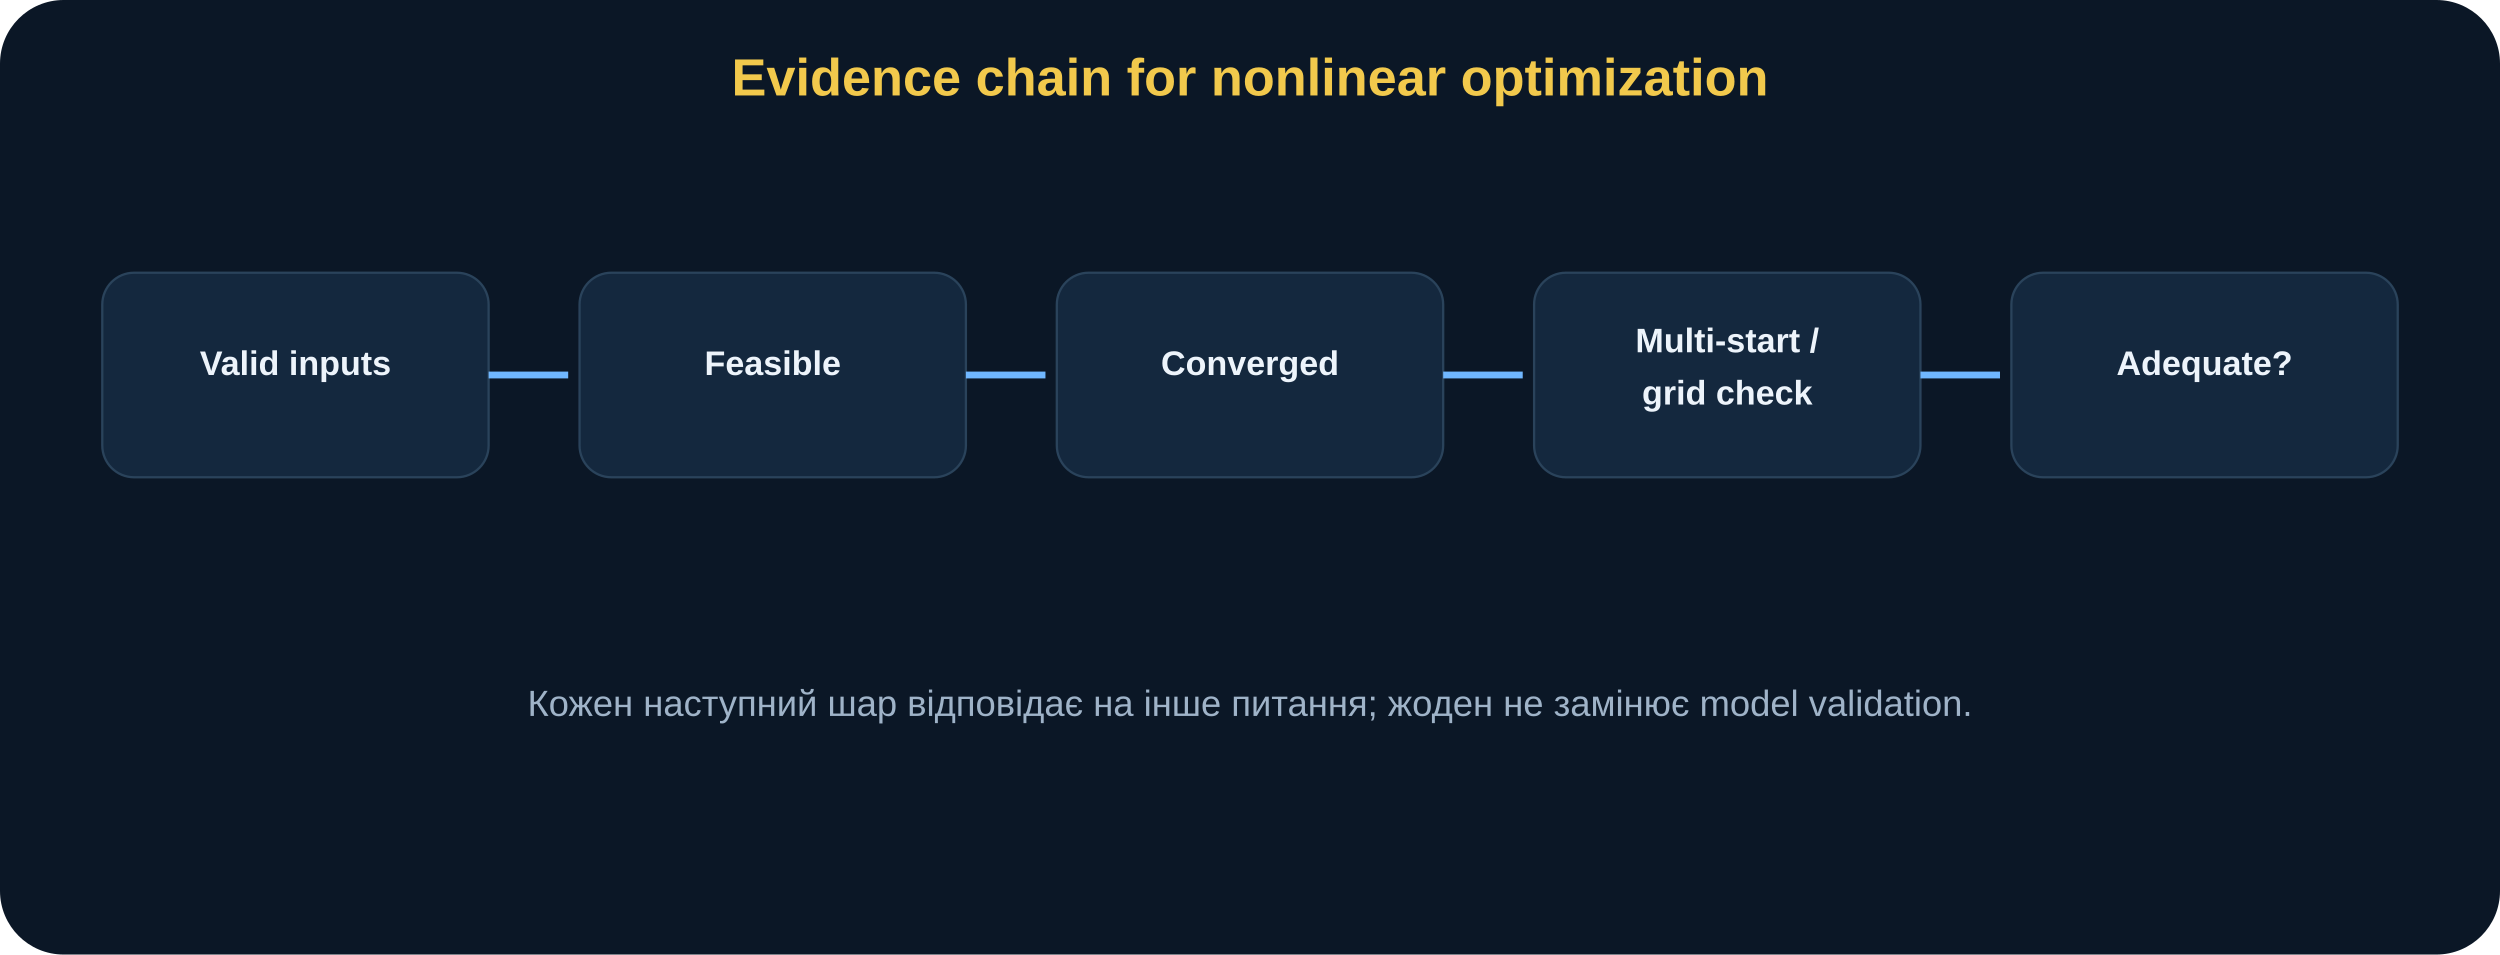
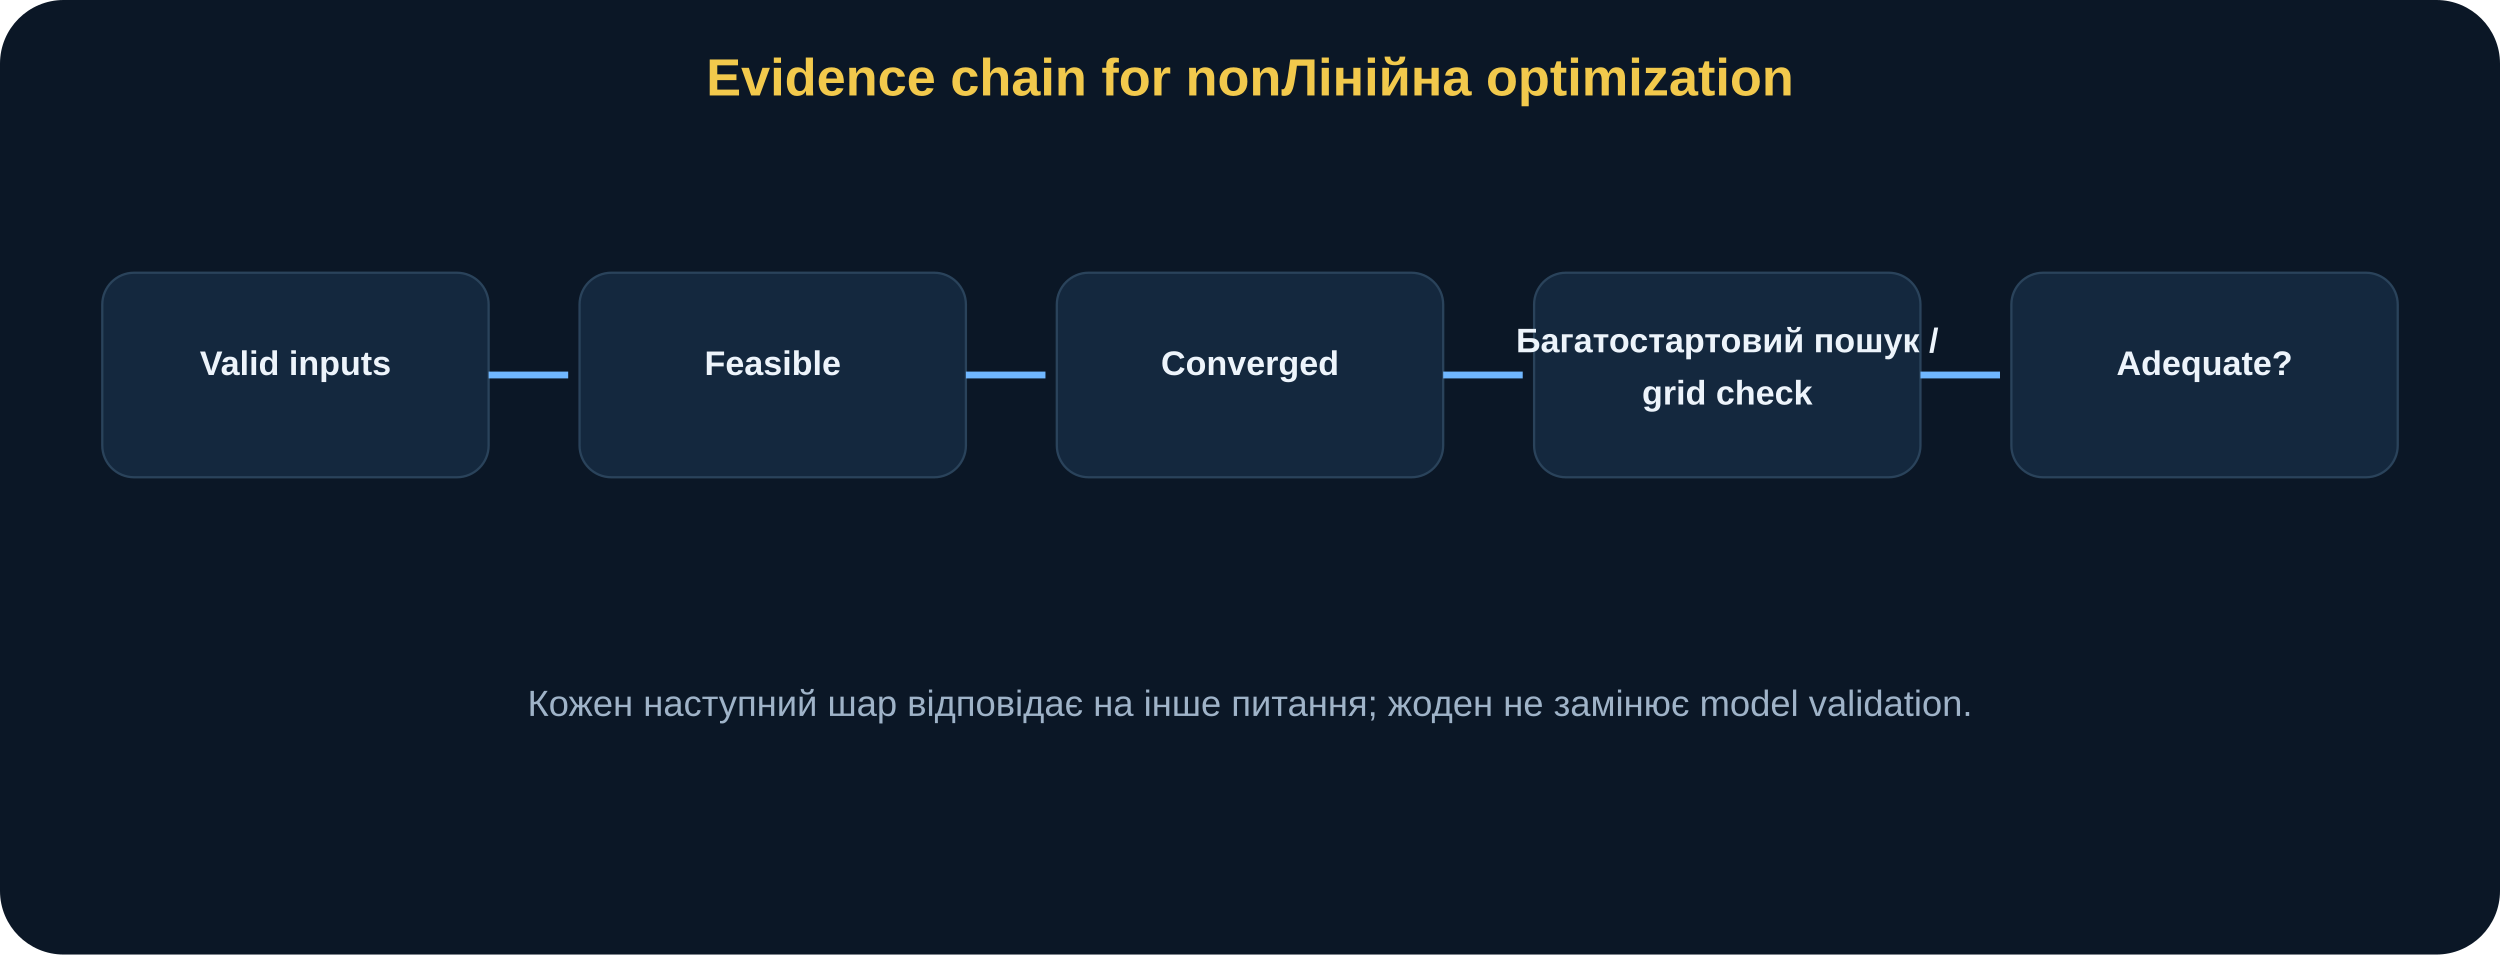
<svg xmlns="http://www.w3.org/2000/svg" viewBox="0 0 1100 420">
  <rect width="1100" height="420" rx="28" fill="#0b1726" />
  <g font-family="Arial,sans-serif">
-     <text x="550" y="42" text-anchor="middle" fill="#f2c94c" font-size="23" font-weight="700">Evidence chain for nonlinear optimization</text>
+     <text x="550" y="42" text-anchor="middle" fill="#f2c94c" font-size="23" font-weight="700">Evidence chain for nonЛінійна optimization</text>
    <g fill="#14283e" stroke="#2a435b">
      <rect x="45" y="120" width="170" height="90" rx="14" />
      <rect x="255" y="120" width="170" height="90" rx="14" />
      <rect x="465" y="120" width="170" height="90" rx="14" />
      <rect x="675" y="120" width="170" height="90" rx="14" />
      <rect x="885" y="120" width="170" height="90" rx="14" />
    </g>
    <g fill="#edf4fb" text-anchor="middle" font-size="15" font-weight="700">
      <text x="130" y="165">Valid inputs</text>
      <text x="340" y="165">Feasible</text>
      <text x="550" y="165">Converged</text>
-       <text x="760" y="155">Multi-start /</text>
+       <text x="760" y="155">Багатостартовий пошук /</text>
      <text x="760" y="178">grid check</text>
      <text x="970" y="165">Adequate?</text>
    </g>
    <g stroke="#70b7ff" stroke-width="3">
      <line x1="215" y1="165" x2="250" y2="165" />
      <line x1="425" y1="165" x2="460" y2="165" />
      <line x1="635" y1="165" x2="670" y2="165" />
      <line x1="845" y1="165" x2="880" y2="165" />
    </g>
    <text x="550" y="315" text-anchor="middle" fill="#9fb3c8" font-size="16">Кожен наступний шар відповідає на інше питання; жоден не замінює model validation.</text>
  </g>
</svg>
